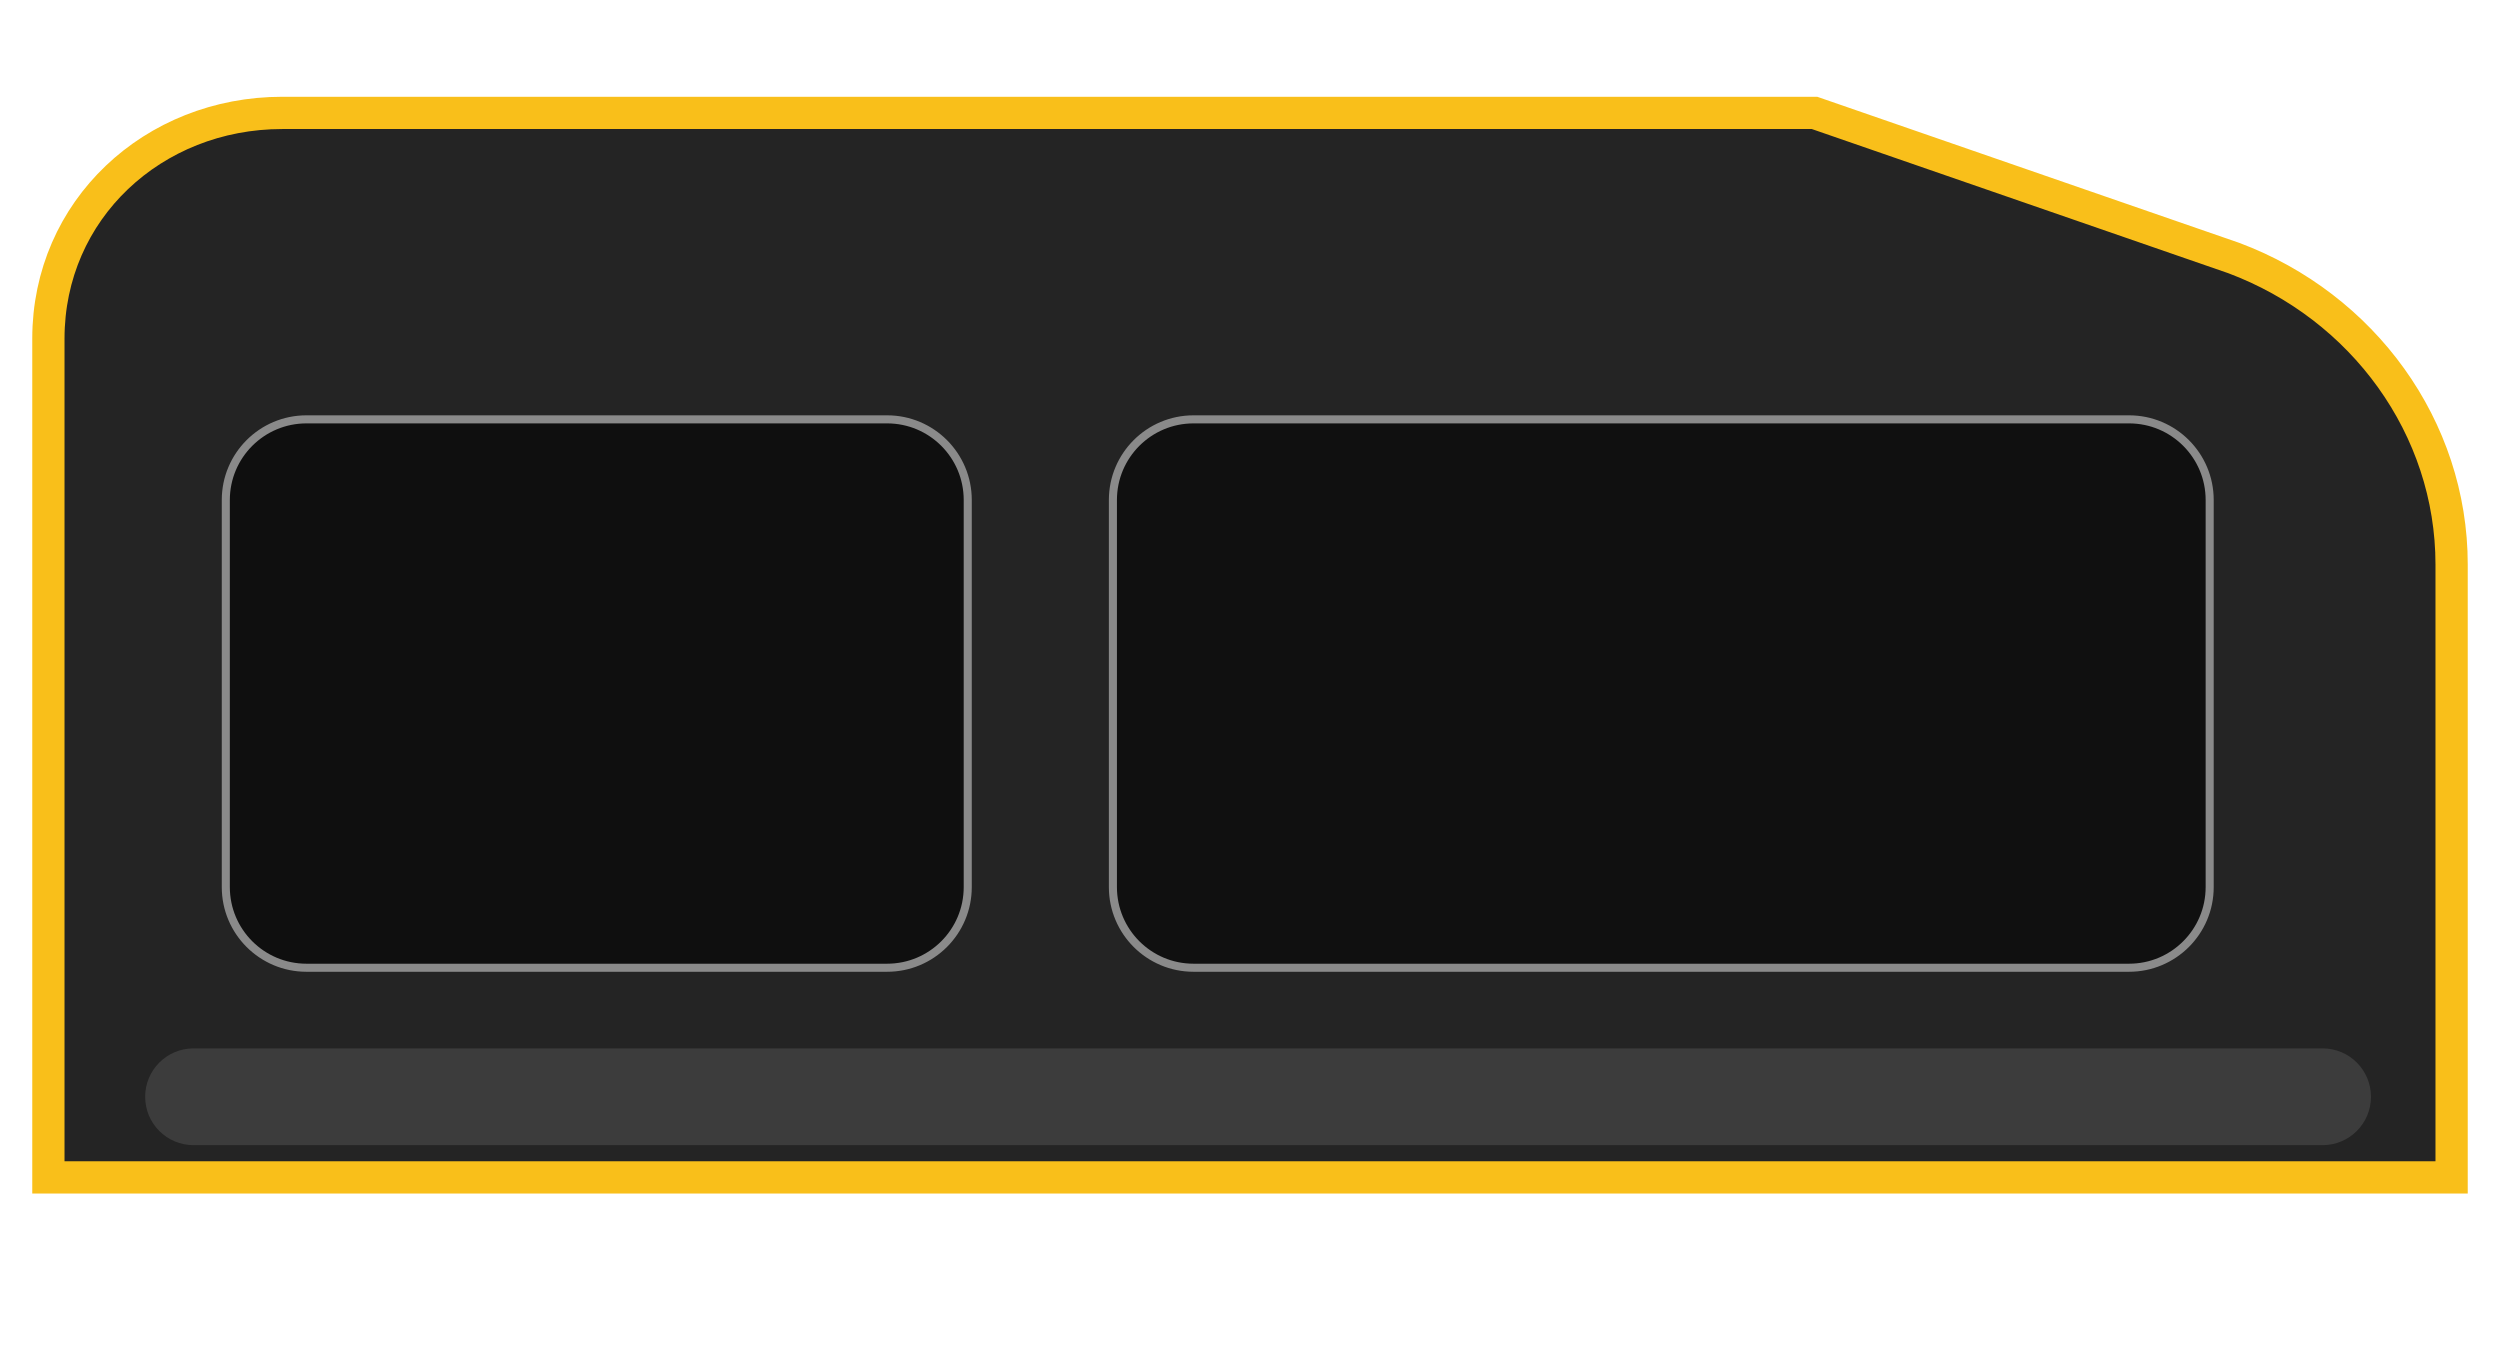
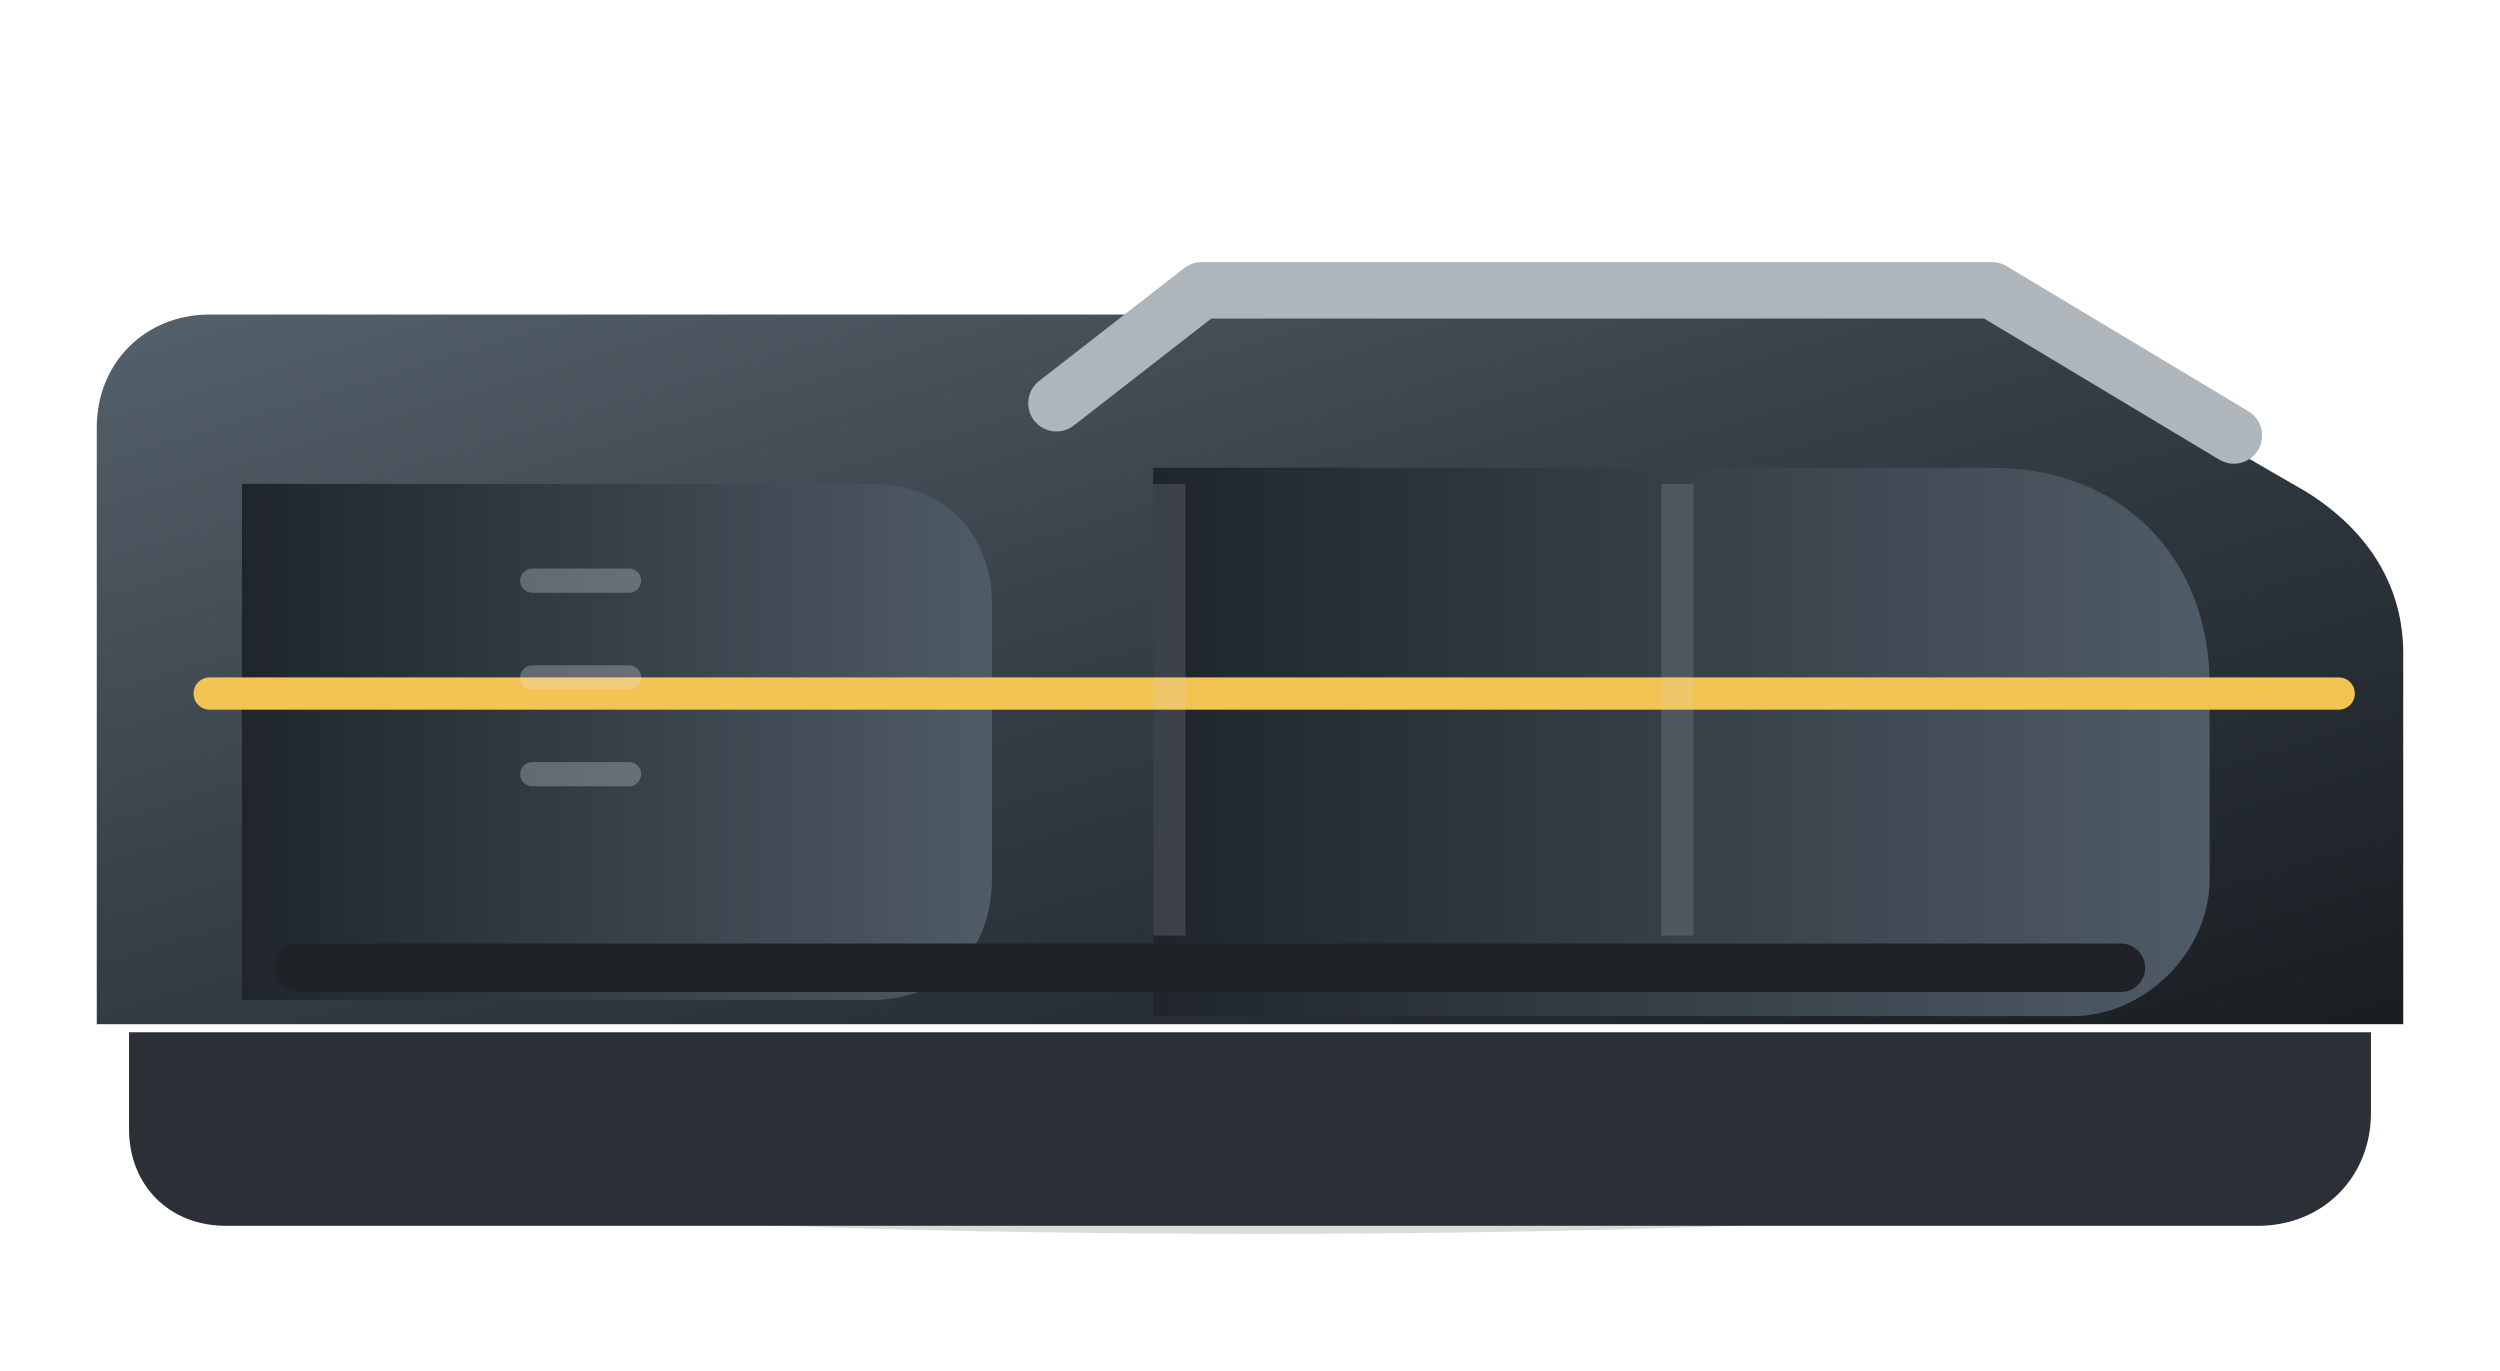
<svg xmlns="http://www.w3.org/2000/svg" viewBox="0 0 310 170">
-   <path d="M6 42c0-16 13-28 29-28h190l52 18c16 6 27 21 27 38v76H6z" fill="#242424" stroke="#f9bf1a" stroke-width="4" />
-   <rect x="28" y="52" width="92" height="68" rx="10" fill="#0f0f0f" stroke="#8a8a8a" />
-   <rect x="138" y="52" width="136" height="68" rx="10" fill="#101010" stroke="#8a8a8a" />
-   <rect x="18" y="130" width="276" height="12" rx="6" fill="#3c3c3c" />
+   <defs>
+     <linearGradient id="tourShell" x1="0" x2="1" y1="0" y2="1">
+       <stop offset="0" stop-color="#55616b" />
+       <stop offset="0.45" stop-color="#363f47" />
+       <stop offset="1" stop-color="#181d21" />
+     </linearGradient>
+     <linearGradient id="tourGlass" x1="0" x2="1">
+       <stop offset="0" stop-color="#1f252b" />
+       <stop offset="1" stop-color="#4f5b66" />
+     </linearGradient>
+   </defs>
+   <rect width="310" height="170" fill="none" />
+   <ellipse cx="156" cy="145" rx="122" ry="8" fill="#0e1012" opacity=".15" />
+   <path d="M16 128h278v10c0 8-6 14-14 14H28c-7 0-12-5-12-12z" fill="#2a3036" />
+   <path d="M12 53c0-8 6-14 14-14h222l38 22c8 5 12 12 12 20v46H12z" fill="url(#tourShell)" />
+   <path d="M30 60h78c9 0 15 6 15 15v34c0 9-6 15-15 15H30z" fill="url(#tourGlass)" />
+   <path d="M143 58h104c16 0 27 11 27 27v24c0 9-8 17-17 17H143z" fill="url(#tourGlass)" />
+   <path d="M131 50l18-14h98l30 18" fill="none" stroke="#aeb5bb" stroke-width="7" stroke-linecap="round" stroke-linejoin="round" />
+   <path d="M26 86h264" stroke="#f2c453" stroke-width="4" stroke-linecap="round" />
+   <path d="M145 60v56M208 60v56" stroke="#d1d6db" stroke-opacity=".16" stroke-width="4" />
+   <path d="M66 72l12 0M66 84l12 0M66 96l12 0" stroke="#e4e7ea" stroke-opacity=".28" stroke-width="3" stroke-linecap="round" />
+   <path d="M37 120h226" stroke="#1f2327" stroke-width="6" stroke-linecap="round" />
</svg>
